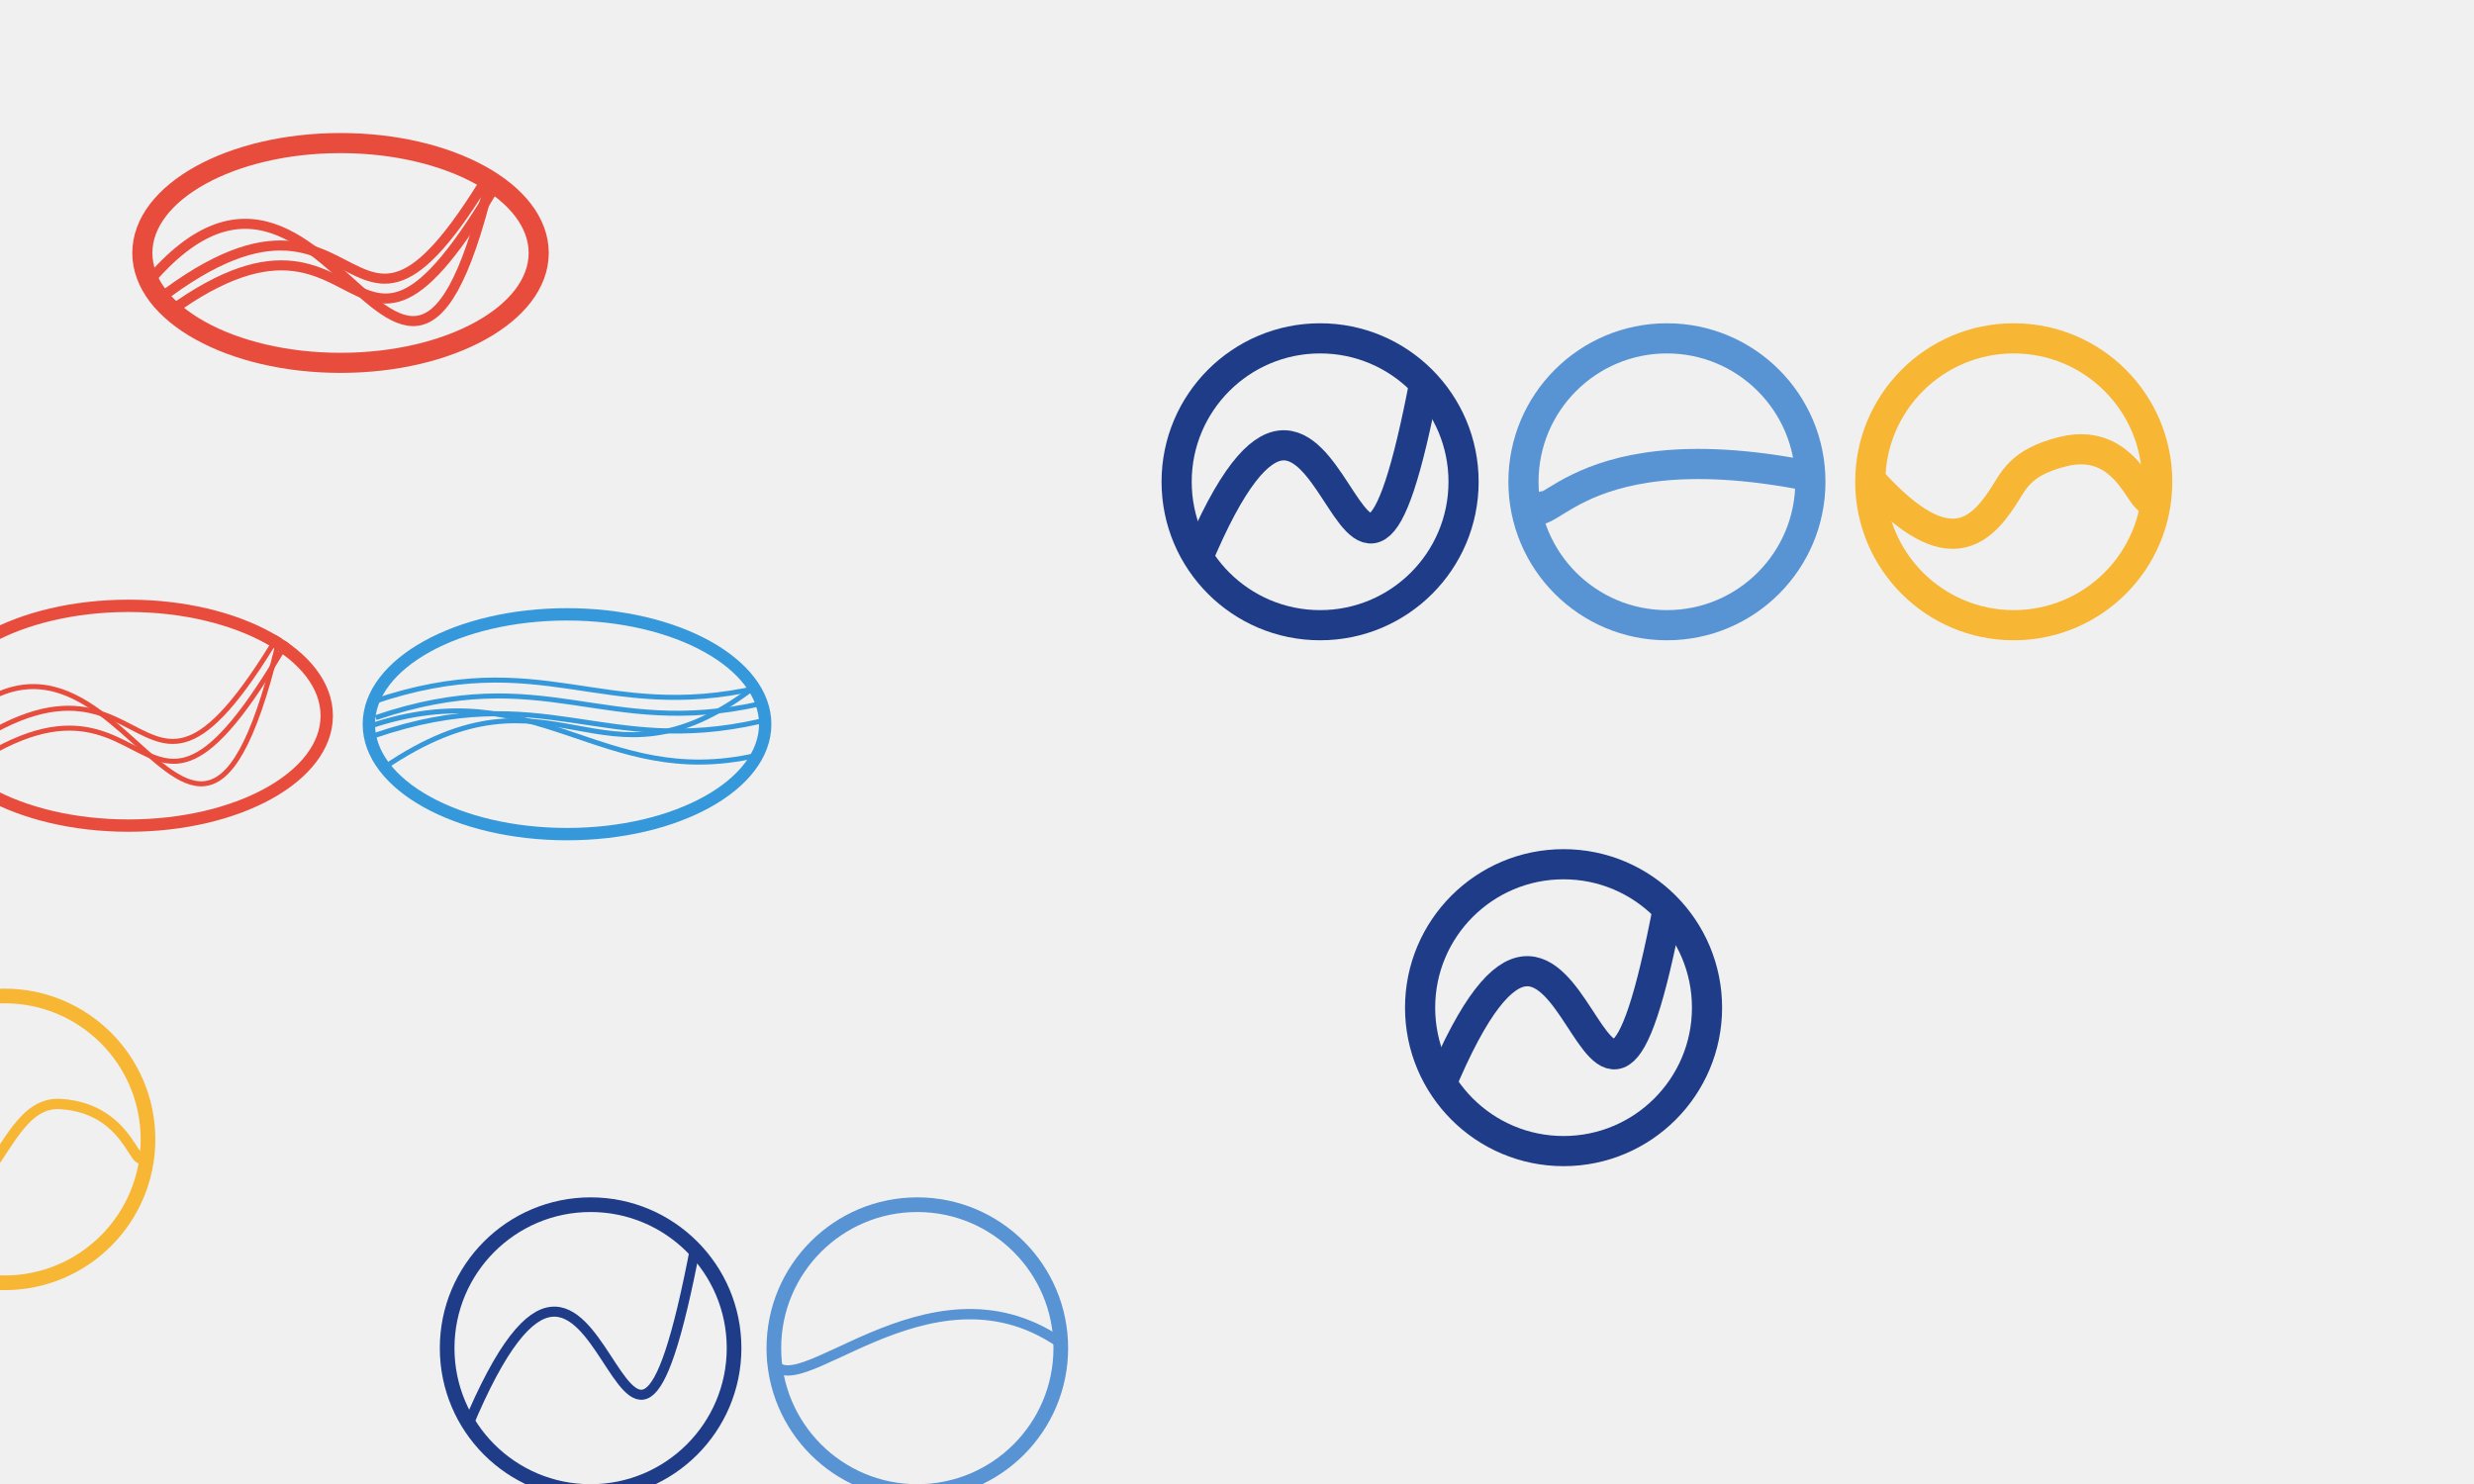
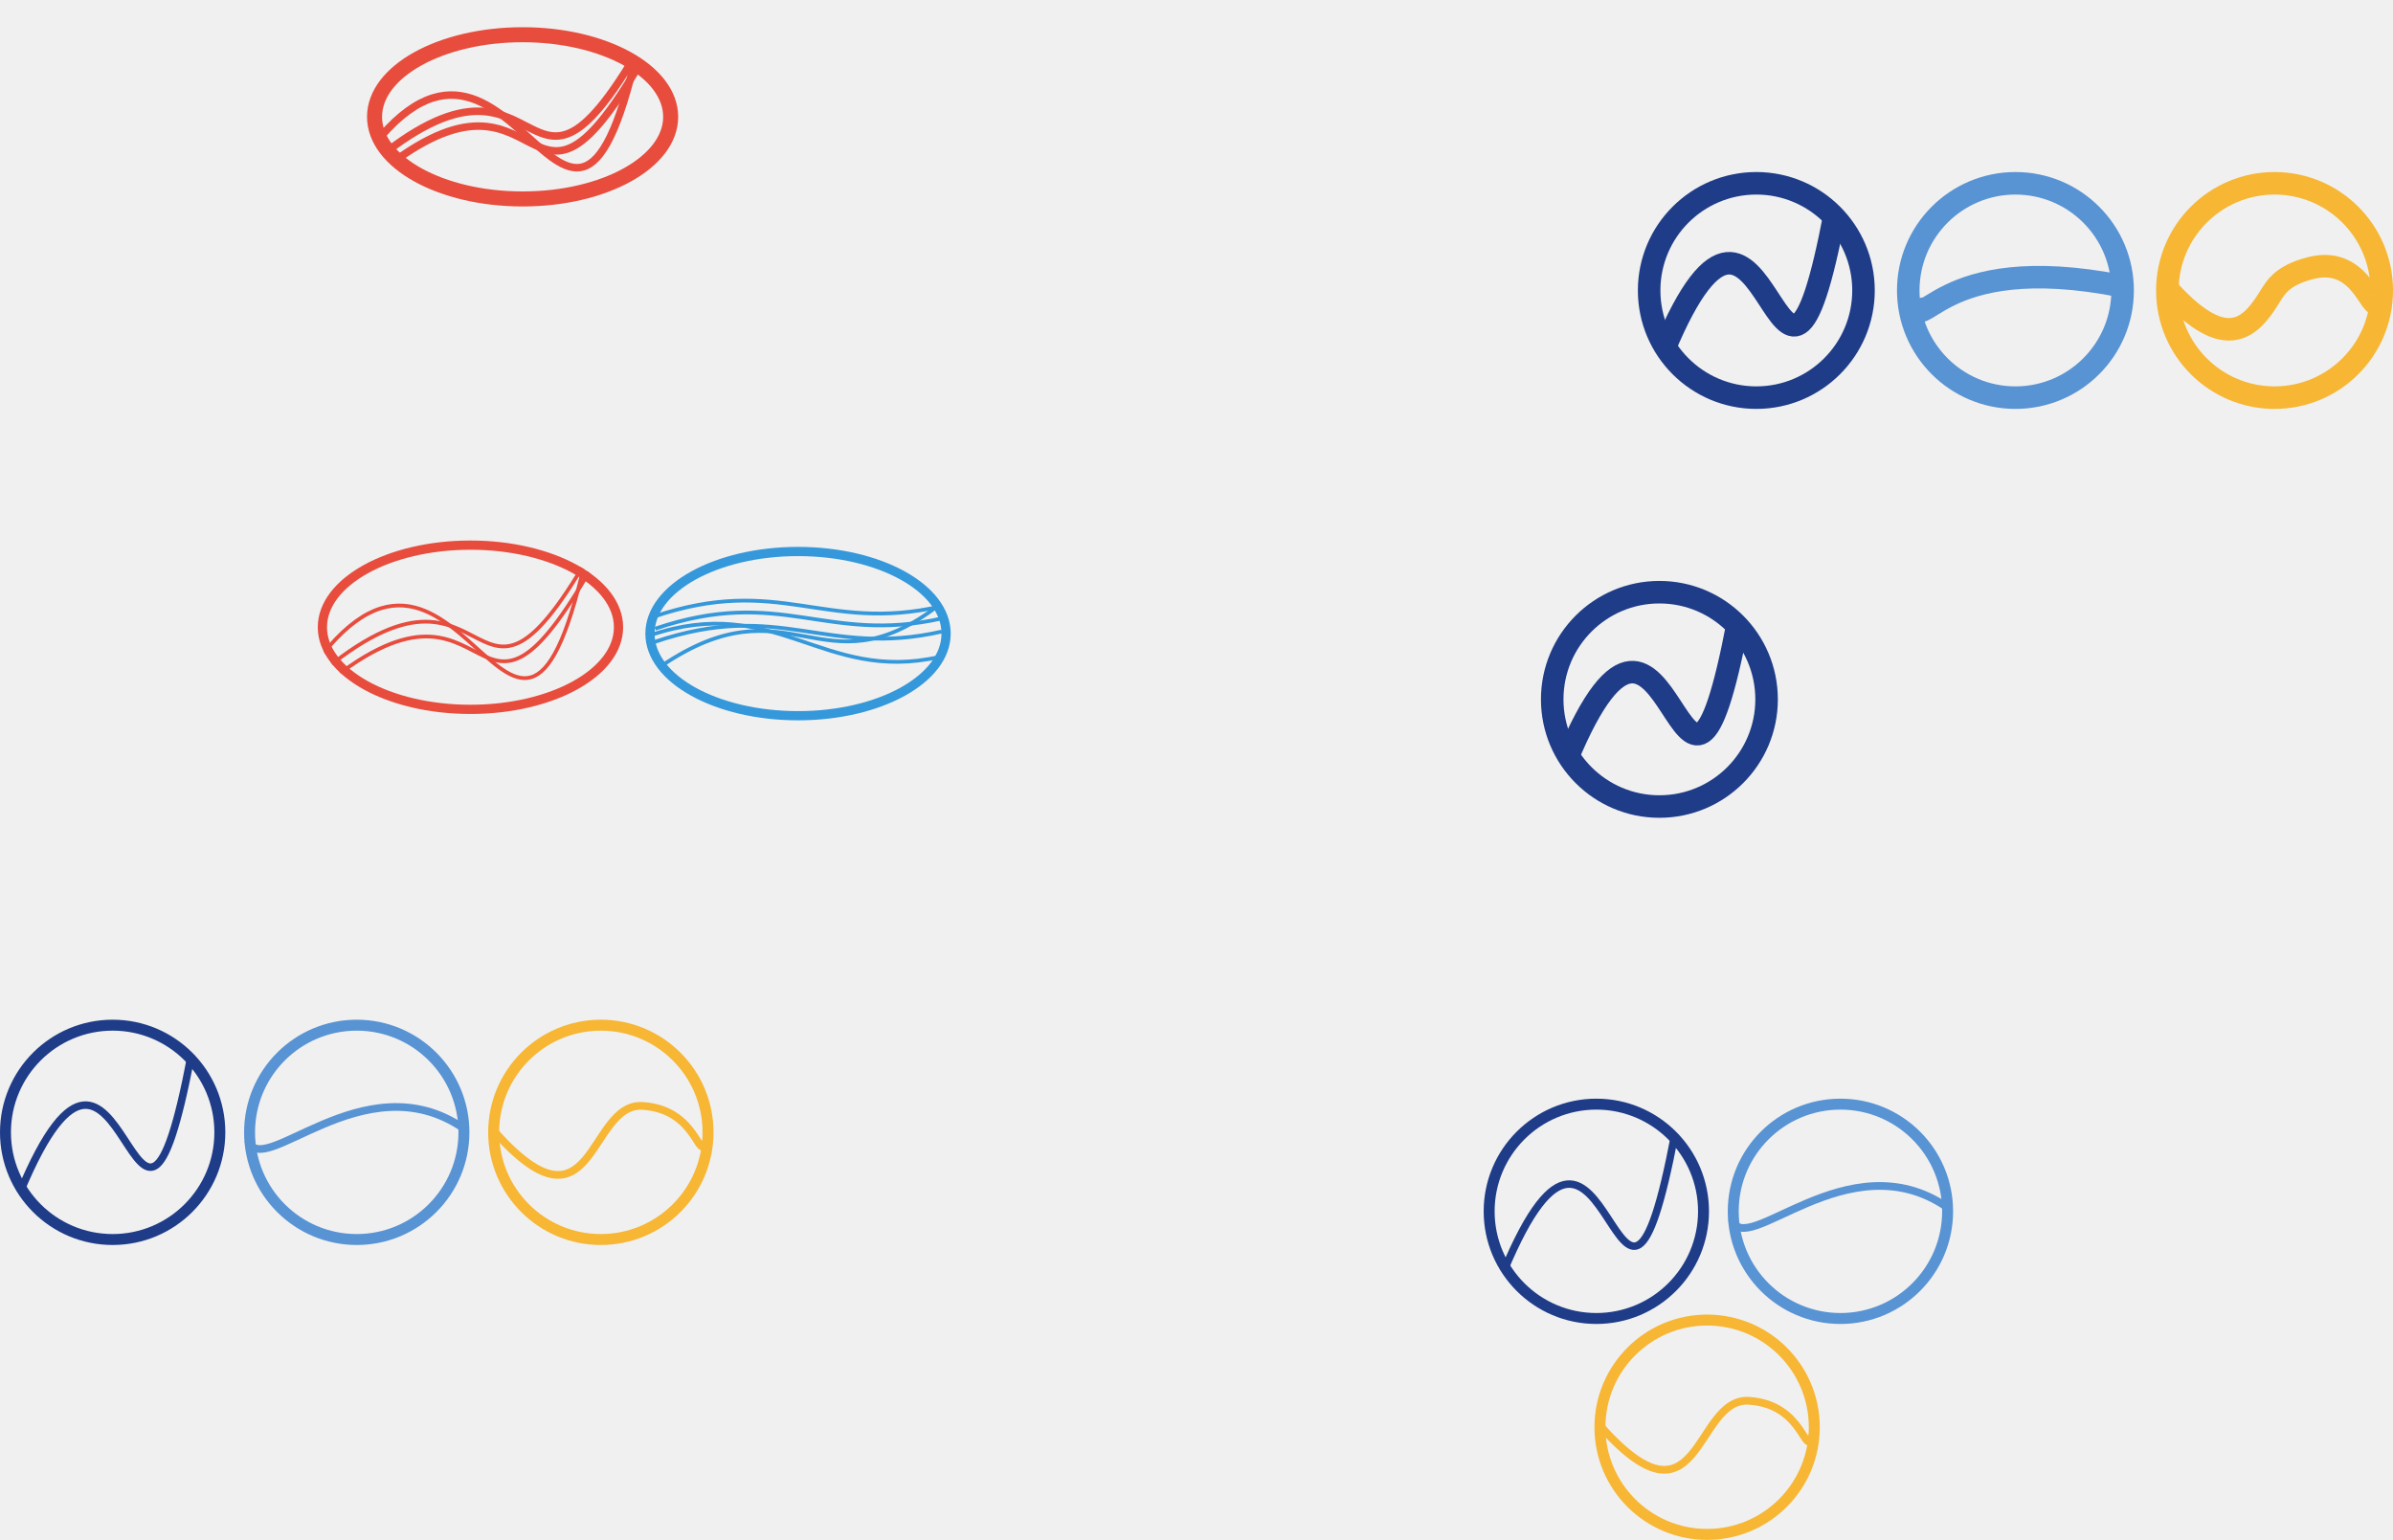
- <svg xmlns="http://www.w3.org/2000/svg" width="138.91mm" height="83.334mm" viewBox="0 0 492.2 295.279" id="svg2" version="1.1">
+ <svg xmlns="http://www.w3.org/2000/svg" width="179.842mm" height="115.737mm" viewBox="0 0 637.236 410.092" id="svg2" version="1.1">
  <defs id="defs4">
    <defs id="defs6417">
      <g id="g6419">
        <symbol style="overflow:visible" overflow="visible" id="textext-6ef2c4d6-0">
          <path style="stroke:none" d="" id="path6422" />
        </symbol>
        <symbol style="overflow:visible" overflow="visible" id="textext-6ef2c4d6-1">
          <path style="stroke:none" d="M 2.859,-2.344 C 3.156,-2.719 3.531,-3.203 3.781,-3.469 4.094,-3.828 4.5,-3.984 4.969,-3.984 l 0,-0.312 c -0.266,0.016 -0.562,0.031 -0.828,0.031 -0.297,0 -0.828,-0.016 -0.953,-0.031 l 0,0.312 c 0.219,0.016 0.297,0.141 0.297,0.312 0,0.156 -0.109,0.281 -0.156,0.344 L 2.719,-2.547 1.938,-3.562 C 1.844,-3.656 1.844,-3.672 1.844,-3.734 c 0,-0.156 0.156,-0.25 0.344,-0.25 l 0,-0.312 c -0.25,0.016 -0.906,0.031 -1.078,0.031 -0.203,0 -0.672,-0.016 -0.938,-0.031 l 0,0.312 c 0.703,0 0.703,0 1.172,0.609 l 0.984,1.281 -0.938,1.188 C 0.922,-0.328 0.328,-0.312 0.125,-0.312 L 0.125,0 c 0.25,-0.016 0.562,-0.031 0.828,-0.031 0.281,0 0.703,0.016 0.938,0.031 l 0,-0.312 c -0.219,-0.031 -0.281,-0.156 -0.281,-0.312 0,-0.219 0.281,-0.547 0.891,-1.266 l 0.766,1 C 3.344,-0.781 3.469,-0.625 3.469,-0.562 c 0,0.094 -0.094,0.25 -0.359,0.25 l 0,0.312 C 3.406,-0.016 3.969,-0.031 4.188,-0.031 c 0.266,0 0.656,0.016 0.953,0.031 l 0,-0.312 c -0.531,0 -0.719,-0.016 -0.938,-0.312 z m 0,0" id="path6425" />
        </symbol>
        <symbol style="overflow:visible" overflow="visible" id="textext-6ef2c4d6-2">
          <path style="stroke:none" d="m 1.75,-4.297 0,-1.156 c 0,-0.875 0.469,-1.359 0.906,-1.359 0.031,0 0.188,0 0.328,0.078 C 2.875,-6.703 2.688,-6.562 2.688,-6.312 c 0,0.219 0.156,0.422 0.438,0.422 0.281,0 0.438,-0.203 0.438,-0.438 0,-0.375 -0.375,-0.703 -0.906,-0.703 -0.688,0 -1.547,0.531 -1.547,1.594 l 0,1.141 -0.781,0 0,0.312 0.781,0 0,3.234 c 0,0.438 -0.109,0.438 -0.766,0.438 l 0,0.312 c 0.391,-0.016 0.859,-0.031 1.125,-0.031 0.406,0 0.875,0 1.266,0.031 l 0,-0.312 -0.203,0 c -0.734,0 -0.75,-0.109 -0.75,-0.469 l 0,-3.203 1.125,0 0,-0.312 z m 0,0" id="path6428" />
        </symbol>
        <symbol style="overflow:visible" overflow="visible" id="textext-6ef2c4d6-3">
          <path style="stroke:none" d="m 3.297,2.391 c 0,-0.031 0,-0.047 -0.172,-0.219 C 1.891,0.922 1.562,-0.969 1.562,-2.5 c 0,-1.734 0.375,-3.469 1.609,-4.703 0.125,-0.125 0.125,-0.141 0.125,-0.172 0,-0.078 -0.031,-0.109 -0.094,-0.109 -0.109,0 -1,0.688 -1.594,1.953 -0.5,1.094 -0.625,2.203 -0.625,3.031 0,0.781 0.109,1.984 0.656,3.125 C 2.25,1.844 3.094,2.5 3.203,2.5 c 0.062,0 0.094,-0.031 0.094,-0.109 z m 0,0" id="path6431" />
        </symbol>
        <symbol style="overflow:visible" overflow="visible" id="textext-6ef2c4d6-4">
          <path style="stroke:none" d="m 2.875,-2.5 c 0,-0.766 -0.109,-1.969 -0.656,-3.109 -0.594,-1.219 -1.453,-1.875 -1.547,-1.875 -0.062,0 -0.109,0.047 -0.109,0.109 0,0.031 0,0.047 0.188,0.234 0.984,0.984 1.547,2.562 1.547,4.641 0,1.719 -0.359,3.469 -1.594,4.719 C 0.562,2.344 0.562,2.359 0.562,2.391 0.562,2.453 0.609,2.5 0.672,2.5 0.766,2.5 1.672,1.812 2.25,0.547 2.766,-0.547 2.875,-1.656 2.875,-2.5 Z m 0,0" id="path6434" />
        </symbol>
      </g>
    </defs>
    <mask maskUnits="userSpaceOnUse" id="mask4318">
      <ellipse ry="21.868" rx="39.428" style="color:#000000;clip-rule:nonzero;display:inline;overflow:visible;visibility:visible;opacity:1;isolation:auto;mix-blend-mode:normal;color-interpolation:sRGB;color-interpolation-filters:linearRGB;solid-color:#000000;solid-opacity:1;fill:#ffffff;fill-opacity:1;fill-rule:nonzero;stroke:#ffffff;stroke-width:2.457;stroke-linecap:butt;stroke-linejoin:miter;stroke-miterlimit:4;stroke-dasharray:none;stroke-dashoffset:1.6;stroke-opacity:1;color-rendering:auto;image-rendering:auto;shape-rendering:auto;text-rendering:auto;enable-background:accumulate" id="ellipse4320" cx="60.093" cy="302.818" />
    </mask>
    <mask maskUnits="userSpaceOnUse" id="mask4318-0">
      <ellipse ry="21.868" rx="39.428" style="color:#000000;clip-rule:nonzero;display:inline;overflow:visible;visibility:visible;opacity:1;isolation:auto;mix-blend-mode:normal;color-interpolation:sRGB;color-interpolation-filters:linearRGB;solid-color:#000000;solid-opacity:1;fill:#ffffff;fill-opacity:1;fill-rule:nonzero;stroke:#ffffff;stroke-width:2.457;stroke-linecap:butt;stroke-linejoin:miter;stroke-miterlimit:4;stroke-dasharray:none;stroke-dashoffset:1.6;stroke-opacity:1;color-rendering:auto;image-rendering:auto;shape-rendering:auto;text-rendering:auto;enable-background:accumulate" id="ellipse4320-6" cx="60.093" cy="302.818" />
    </mask>
    <mask maskUnits="userSpaceOnUse" id="mask4318-3">
      <ellipse ry="21.868" rx="39.428" style="color:#000000;clip-rule:nonzero;display:inline;overflow:visible;visibility:visible;opacity:1;isolation:auto;mix-blend-mode:normal;color-interpolation:sRGB;color-interpolation-filters:linearRGB;solid-color:#000000;solid-opacity:1;fill:#ffffff;fill-opacity:1;fill-rule:nonzero;stroke:#ffffff;stroke-width:2.457;stroke-linecap:butt;stroke-linejoin:miter;stroke-miterlimit:4;stroke-dasharray:none;stroke-dashoffset:1.6;stroke-opacity:1;color-rendering:auto;image-rendering:auto;shape-rendering:auto;text-rendering:auto;enable-background:accumulate" id="ellipse4320-2" cx="60.093" cy="302.818" />
    </mask>
  </defs>
-   <g transform="translate(1.545838,-115.4856)" id="layer1">
-     <g id="g4492" transform="translate(-36.06244,-44.90128)">
+   <g transform="translate(206.6068,-134.0052)" id="layer1">
+     <g id="g4492" transform="translate(-141.4213,-1.767767)">
      <g mask="url(#mask4318)" id="g4313">
        <path id="path6383" d="m 19.156,315.924 c 49.834,-42.489 39.455,28.131 75.617,-37.616" style="fill:none;fill-rule:evenodd;stroke:#e84c3d;stroke-width:1;stroke-linecap:butt;stroke-linejoin:miter;stroke-miterlimit:4;stroke-dasharray:none;stroke-opacity:1" />
        <path id="path6387" d="m 16.585,315.646 c 42.5,-62.752 56.911,62.148 76.768,-43.758" style="fill:none;fill-rule:evenodd;stroke:#e84c3d;stroke-width:1;stroke-linecap:butt;stroke-linejoin:miter;stroke-miterlimit:4;stroke-dasharray:none;stroke-opacity:1" />
        <path id="path6383-3" d="m 19.339,319.878 c 49.834,-42.489 39.455,28.131 75.617,-37.616" style="fill:none;fill-rule:evenodd;stroke:#e84c3d;stroke-width:1;stroke-linecap:butt;stroke-linejoin:miter;stroke-miterlimit:4;stroke-dasharray:none;stroke-opacity:1" />
      </g>
      <ellipse ry="21.868" rx="39.428" style="color:#000000;clip-rule:nonzero;display:inline;overflow:visible;visibility:visible;opacity:1;isolation:auto;mix-blend-mode:normal;color-interpolation:sRGB;color-interpolation-filters:linearRGB;solid-color:#000000;solid-opacity:1;fill:none;fill-opacity:1;fill-rule:nonzero;stroke:#e84c3d;stroke-width:2.457;stroke-linecap:butt;stroke-linejoin:miter;stroke-miterlimit:4;stroke-dasharray:none;stroke-dashoffset:1.6;stroke-opacity:1;color-rendering:auto;image-rendering:auto;shape-rendering:auto;text-rendering:auto;enable-background:accumulate" id="path4140-3" cx="60.093" cy="302.818" />
    </g>
-     <g id="g4371" transform="translate(-31.61879,-42.02691)">
+     <g id="g4371" transform="translate(-136.9777,1.106602)">
      <path style="fill:none;fill-rule:evenodd;stroke:#3598db;stroke-width:1;stroke-linecap:butt;stroke-linejoin:miter;stroke-miterlimit:4;stroke-dasharray:none;stroke-opacity:1" d="m 103.444,302.109 c 33.592,-11.436 45.927,12.797 77.022,5.748" id="path6391-6" />
      <path style="fill:none;fill-rule:evenodd;stroke:#3598db;stroke-width:1;stroke-linecap:butt;stroke-linejoin:miter;stroke-miterlimit:4;stroke-dasharray:none;stroke-opacity:1" d="m 106.412,310.31 c 34.431,-23.427 42.705,7.453 73.524,-15.919" id="path6391-7-7" />
      <path style="fill:none;fill-rule:evenodd;stroke:#3598db;stroke-width:1;stroke-linecap:butt;stroke-linejoin:miter;stroke-miterlimit:4;stroke-dasharray:none;stroke-opacity:1" d="m 104.331,297.168 c 33.592,-11.436 45.427,4.279 76.522,-2.77" id="path6391-3-5" />
      <ellipse ry="21.868" rx="39.428" style="color:#000000;clip-rule:nonzero;display:inline;overflow:visible;visibility:visible;opacity:1;isolation:auto;mix-blend-mode:normal;color-interpolation:sRGB;color-interpolation-filters:linearRGB;solid-color:#000000;solid-opacity:1;fill:none;fill-opacity:1;fill-rule:nonzero;stroke:#3598db;stroke-width:2.457;stroke-linecap:butt;stroke-linejoin:miter;stroke-miterlimit:4;stroke-dasharray:none;stroke-dashoffset:1.6;stroke-opacity:1;color-rendering:auto;image-rendering:auto;shape-rendering:auto;text-rendering:auto;enable-background:accumulate" id="path4140-3-5" cx="142.881" cy="301.638" />
      <path style="fill:none;fill-rule:evenodd;stroke:#3598db;stroke-width:1;stroke-linecap:butt;stroke-linejoin:miter;stroke-miterlimit:4;stroke-dasharray:none;stroke-opacity:1" d="m 104.645,303.864 c 33.592,-11.436 45.427,4.279 76.522,-2.77" id="path6391-3-5-6" />
      <path style="fill:none;fill-rule:evenodd;stroke:#3598db;stroke-width:1;stroke-linecap:butt;stroke-linejoin:miter;stroke-miterlimit:4;stroke-dasharray:none;stroke-opacity:1" d="m 104.822,300.328 c 33.592,-11.436 45.427,4.279 76.522,-2.77" id="path6391-3-5-2" />
    </g>
-     <g id="g4537" transform="translate(-159.099,-38.53732)">
+     <g id="g4537" transform="translate(-205.061,54.80077)">
      <g transform="translate(-13.372,-1.801084)" id="g4527">
        <path style="fill:none;fill-rule:evenodd;stroke:#5893d4;stroke-width:2.054;stroke-linecap:butt;stroke-linejoin:miter;stroke-miterlimit:4;stroke-dasharray:none;stroke-opacity:1" d="m 77.886,384.599 c 3.395,11.195 30.814,-21.285 57.282,-3.17" id="path4466" />
        <ellipse cy="382.566" cx="106.826" id="path4140-3-5-9" style="color:#000000;clip-rule:nonzero;display:inline;overflow:visible;visibility:visible;opacity:1;isolation:auto;mix-blend-mode:normal;color-interpolation:sRGB;color-interpolation-filters:linearRGB;solid-color:#000000;solid-opacity:1;fill:none;fill-opacity:1;fill-rule:nonzero;stroke:#5893d4;stroke-width:2.916;stroke-linecap:butt;stroke-linejoin:miter;stroke-miterlimit:4;stroke-dasharray:none;stroke-dashoffset:1.6;stroke-opacity:1;color-rendering:auto;image-rendering:auto;shape-rendering:auto;text-rendering:auto;enable-background:accumulate" rx="28.542" ry="28.542" />
      </g>
      <g transform="translate(-14.57984,-0.7404149)" id="g4523">
        <ellipse cy="381.505" cx="43.034" id="path4140-3-9" style="color:#000000;clip-rule:nonzero;display:inline;overflow:visible;visibility:visible;opacity:1;isolation:auto;mix-blend-mode:normal;color-interpolation:sRGB;color-interpolation-filters:linearRGB;solid-color:#000000;solid-opacity:1;fill:none;fill-opacity:1;fill-rule:nonzero;stroke:#1f3c88;stroke-width:2.916;stroke-linecap:butt;stroke-linejoin:miter;stroke-miterlimit:4;stroke-dasharray:none;stroke-dashoffset:1.6;stroke-opacity:1;color-rendering:auto;image-rendering:auto;shape-rendering:auto;text-rendering:auto;enable-background:accumulate" rx="28.542" ry="28.542" />
        <path id="path6383-6" d="m 18.396,397.427 c 28.121,-67.627 30.55,42.322 45.565,-36.556" style="fill:none;fill-rule:evenodd;stroke:#1f3c88;stroke-width:2;stroke-linecap:butt;stroke-linejoin:miter;stroke-miterlimit:4;stroke-dasharray:none;stroke-opacity:1" />
      </g>
      <path id="path4466-2" d="m 186.587,382.798 c -2.084,6.873 -2.035,-8.16 -17.032,-9.073 -14.722,-0.896 -12.707,37.447 -40.25,5.903" style="fill:none;fill-rule:evenodd;stroke:#f7b633;stroke-width:2.054;stroke-linecap:butt;stroke-linejoin:miter;stroke-miterlimit:4;stroke-dasharray:none;stroke-opacity:1" />
      <ellipse ry="28.542" rx="28.542" style="color:#000000;clip-rule:nonzero;display:inline;overflow:visible;visibility:visible;opacity:1;isolation:auto;mix-blend-mode:normal;color-interpolation:sRGB;color-interpolation-filters:linearRGB;solid-color:#000000;solid-opacity:1;fill:none;fill-opacity:1;fill-rule:nonzero;stroke:#f7b633;stroke-width:2.916;stroke-linecap:butt;stroke-linejoin:miter;stroke-miterlimit:4;stroke-dasharray:none;stroke-dashoffset:1.6;stroke-opacity:1;color-rendering:auto;image-rendering:auto;shape-rendering:auto;text-rendering:auto;enable-background:accumulate" id="path4140-3-5-9-0" cx="158.454" cy="380.765" />
    </g>
-     <g id="g4527-3" transform="translate(74.12798,1.19892)">
+     <g id="g4527-3" transform="translate(176.6585,74.03091)">
      <path id="path4466-7" d="m 77.886,384.599 c 3.395,11.195 30.814,-21.285 57.282,-3.17" style="fill:none;fill-rule:evenodd;stroke:#5893d4;stroke-width:2.054;stroke-linecap:butt;stroke-linejoin:miter;stroke-miterlimit:4;stroke-dasharray:none;stroke-opacity:1" />
      <ellipse ry="28.542" rx="28.542" style="color:#000000;clip-rule:nonzero;display:inline;overflow:visible;visibility:visible;opacity:1;isolation:auto;mix-blend-mode:normal;color-interpolation:sRGB;color-interpolation-filters:linearRGB;solid-color:#000000;solid-opacity:1;fill:none;fill-opacity:1;fill-rule:nonzero;stroke:#5893d4;stroke-width:2.916;stroke-linecap:butt;stroke-linejoin:miter;stroke-miterlimit:4;stroke-dasharray:none;stroke-dashoffset:1.6;stroke-opacity:1;color-rendering:auto;image-rendering:auto;shape-rendering:auto;text-rendering:auto;enable-background:accumulate" id="path4140-3-5-9-5" cx="106.826" cy="382.566" />
    </g>
-     <g id="g4523-9" transform="translate(72.92015,2.259588)">
+     <g id="g4523-9" transform="translate(175.4506,75.09158)">
      <ellipse ry="28.542" rx="28.542" style="color:#000000;clip-rule:nonzero;display:inline;overflow:visible;visibility:visible;opacity:1;isolation:auto;mix-blend-mode:normal;color-interpolation:sRGB;color-interpolation-filters:linearRGB;solid-color:#000000;solid-opacity:1;fill:none;fill-opacity:1;fill-rule:nonzero;stroke:#1f3c88;stroke-width:2.916;stroke-linecap:butt;stroke-linejoin:miter;stroke-miterlimit:4;stroke-dasharray:none;stroke-dashoffset:1.6;stroke-opacity:1;color-rendering:auto;image-rendering:auto;shape-rendering:auto;text-rendering:auto;enable-background:accumulate" id="path4140-3-9-2" cx="43.034" cy="381.505" />
      <path style="fill:none;fill-rule:evenodd;stroke:#1f3c88;stroke-width:2;stroke-linecap:butt;stroke-linejoin:miter;stroke-miterlimit:4;stroke-dasharray:none;stroke-opacity:1" d="m 18.396,397.427 c 28.121,-67.627 30.55,42.322 45.565,-36.556" id="path6383-6-2" />
    </g>
-     <g id="g4594" transform="translate(-100.5,57.5)">
+     <g id="g4594" transform="translate(2.030488,130.332)">
      <path id="path4466-2-8" d="m 274.087,385.798 c -2.084,6.873 -2.035,-8.16 -17.032,-9.073 -14.722,-0.896 -12.707,37.447 -40.25,5.903" style="fill:none;fill-rule:evenodd;stroke:#f7b633;stroke-width:2.054;stroke-linecap:butt;stroke-linejoin:miter;stroke-miterlimit:4;stroke-dasharray:none;stroke-opacity:1" />
      <ellipse ry="28.542" rx="28.542" style="color:#000000;clip-rule:nonzero;display:inline;overflow:visible;visibility:visible;opacity:1;isolation:auto;mix-blend-mode:normal;color-interpolation:sRGB;color-interpolation-filters:linearRGB;solid-color:#000000;solid-opacity:1;fill:none;fill-opacity:1;fill-rule:nonzero;stroke:#f7b633;stroke-width:2.916;stroke-linecap:butt;stroke-linejoin:miter;stroke-miterlimit:4;stroke-dasharray:none;stroke-dashoffset:1.6;stroke-opacity:1;color-rendering:auto;image-rendering:auto;shape-rendering:auto;text-rendering:auto;enable-background:accumulate" id="path4140-3-5-9-0-9" cx="245.954" cy="383.765" />
    </g>
    <path style="fill:none;fill-rule:evenodd;stroke:#5893d4;stroke-width:6;stroke-linecap:butt;stroke-linejoin:miter;stroke-miterlimit:4;stroke-dasharray:none;stroke-opacity:1" d="m 302.397,213.894 c 2.683,11.438 5.758,-13.656 56.032,-3.67" id="path4466-1" />
    <ellipse cy="211.361" cx="330.087" id="path4140-3-5-9-2" style="color:#000000;clip-rule:nonzero;display:inline;overflow:visible;visibility:visible;opacity:1;isolation:auto;mix-blend-mode:normal;color-interpolation:sRGB;color-interpolation-filters:linearRGB;solid-color:#000000;solid-opacity:1;fill:none;fill-opacity:1;fill-rule:nonzero;stroke:#5893d4;stroke-width:6;stroke-linecap:butt;stroke-linejoin:miter;stroke-miterlimit:4;stroke-dasharray:none;stroke-dashoffset:1.6;stroke-opacity:1;color-rendering:auto;image-rendering:auto;shape-rendering:auto;text-rendering:auto;enable-background:accumulate" rx="28.542" ry="28.542" />
    <ellipse cy="211.361" cx="261.087" id="path4140-3-9-1" style="color:#000000;clip-rule:nonzero;display:inline;overflow:visible;visibility:visible;opacity:1;isolation:auto;mix-blend-mode:normal;color-interpolation:sRGB;color-interpolation-filters:linearRGB;solid-color:#000000;solid-opacity:1;fill:none;fill-opacity:1;fill-rule:nonzero;stroke:#1f3c88;stroke-width:6;stroke-linecap:butt;stroke-linejoin:miter;stroke-miterlimit:4;stroke-dasharray:none;stroke-dashoffset:1.6;stroke-opacity:1;color-rendering:auto;image-rendering:auto;shape-rendering:auto;text-rendering:auto;enable-background:accumulate" rx="28.542" ry="28.542" />
    <path id="path6383-6-9" d="m 236.449,227.283 c 28.121,-67.627 30.55,42.322 45.565,-36.556" style="fill:none;fill-rule:evenodd;stroke:#1f3c88;stroke-width:6;stroke-linecap:butt;stroke-linejoin:miter;stroke-miterlimit:4;stroke-dasharray:none;stroke-opacity:1" />
    <path style="fill:none;fill-rule:evenodd;stroke:#f7b633;stroke-width:6;stroke-linecap:butt;stroke-linejoin:miter;stroke-miterlimit:4;stroke-dasharray:none;stroke-opacity:1" d="m 427.22,213.394 c -2.084,6.873 -3.881,-11.702 -18.446,-8.013 -8.498,2.153 -9.66,5.751 -11.858,9.088 -4.752,7.213 -11.523,13.454 -26.978,-4.245" id="path4466-2-4" />
    <ellipse cy="211.361" cx="399.087" id="path4140-3-5-9-0-7" style="color:#000000;clip-rule:nonzero;display:inline;overflow:visible;visibility:visible;opacity:1;isolation:auto;mix-blend-mode:normal;color-interpolation:sRGB;color-interpolation-filters:linearRGB;solid-color:#000000;solid-opacity:1;fill:none;fill-opacity:1;fill-rule:nonzero;stroke:#f7b633;stroke-width:6;stroke-linecap:butt;stroke-linejoin:miter;stroke-miterlimit:4;stroke-dasharray:none;stroke-dashoffset:1.6;stroke-opacity:1;color-rendering:auto;image-rendering:auto;shape-rendering:auto;text-rendering:auto;enable-background:accumulate" rx="28.542" ry="28.542" />
-     <g id="g4710">
+     <g id="g4710" transform="translate(-74.24621,4.242641)">
      <ellipse ry="28.542" rx="28.542" style="color:#000000;clip-rule:nonzero;display:inline;overflow:visible;visibility:visible;opacity:1;isolation:auto;mix-blend-mode:normal;color-interpolation:sRGB;color-interpolation-filters:linearRGB;solid-color:#000000;solid-opacity:1;fill:none;fill-opacity:1;fill-rule:nonzero;stroke:#1f3c88;stroke-width:6;stroke-linecap:butt;stroke-linejoin:miter;stroke-miterlimit:4;stroke-dasharray:none;stroke-dashoffset:1.6;stroke-opacity:1;color-rendering:auto;image-rendering:auto;shape-rendering:auto;text-rendering:auto;enable-background:accumulate" id="path4140-3-9-1-5" cx="309.524" cy="316.013" />
      <path style="fill:none;fill-rule:evenodd;stroke:#1f3c88;stroke-width:6;stroke-linecap:butt;stroke-linejoin:miter;stroke-miterlimit:4;stroke-dasharray:none;stroke-opacity:1" d="m 284.886,331.935 c 28.121,-67.627 30.55,42.322 45.565,-36.556" id="path6383-6-9-0" />
    </g>
-     <g style="stroke-width:2;stroke-miterlimit:4;stroke-dasharray:none" id="g4313-6" mask="url(#mask4318-3)" transform="translate(6.108173,-136.9918)">
+     <g style="stroke-width:2;stroke-miterlimit:4;stroke-dasharray:none" id="g4313-6" mask="url(#mask4318-3)" transform="translate(-127.535,-137.6989)">
      <path style="fill:none;fill-rule:evenodd;stroke:#e84c3d;stroke-width:2;stroke-linecap:butt;stroke-linejoin:miter;stroke-miterlimit:4;stroke-dasharray:none;stroke-opacity:1" d="m 19.156,315.924 c 49.834,-42.489 39.455,28.131 75.617,-37.616" id="path6383-1" />
      <path style="fill:none;fill-rule:evenodd;stroke:#e84c3d;stroke-width:2;stroke-linecap:butt;stroke-linejoin:miter;stroke-miterlimit:4;stroke-dasharray:none;stroke-opacity:1" d="m 16.585,315.646 c 42.5,-62.752 56.911,62.148 76.768,-43.758" id="path6387-5" />
      <path style="fill:none;fill-rule:evenodd;stroke:#e84c3d;stroke-width:2;stroke-linecap:butt;stroke-linejoin:miter;stroke-miterlimit:4;stroke-dasharray:none;stroke-opacity:1" d="m 19.339,319.878 c 49.834,-42.489 39.455,28.131 75.617,-37.616" id="path6383-3-5" />
    </g>
-     <ellipse cy="165.826" cx="66.201" id="path4140-3-4" style="color:#000000;clip-rule:nonzero;display:inline;overflow:visible;visibility:visible;opacity:1;isolation:auto;mix-blend-mode:normal;color-interpolation:sRGB;color-interpolation-filters:linearRGB;solid-color:#000000;solid-opacity:1;fill:none;fill-opacity:1;fill-rule:nonzero;stroke:#e84c3d;stroke-width:4;stroke-linecap:butt;stroke-linejoin:miter;stroke-miterlimit:4;stroke-dasharray:none;stroke-dashoffset:1.6;stroke-opacity:1;color-rendering:auto;image-rendering:auto;shape-rendering:auto;text-rendering:auto;enable-background:accumulate" rx="39.428" ry="21.868" />
+     <ellipse cy="165.119" cx="-67.442" id="path4140-3-4" style="color:#000000;clip-rule:nonzero;display:inline;overflow:visible;visibility:visible;opacity:1;isolation:auto;mix-blend-mode:normal;color-interpolation:sRGB;color-interpolation-filters:linearRGB;solid-color:#000000;solid-opacity:1;fill:none;fill-opacity:1;fill-rule:nonzero;stroke:#e84c3d;stroke-width:4;stroke-linecap:butt;stroke-linejoin:miter;stroke-miterlimit:4;stroke-dasharray:none;stroke-dashoffset:1.6;stroke-opacity:1;color-rendering:auto;image-rendering:auto;shape-rendering:auto;text-rendering:auto;enable-background:accumulate" rx="39.428" ry="21.868" />
  </g>
</svg>
